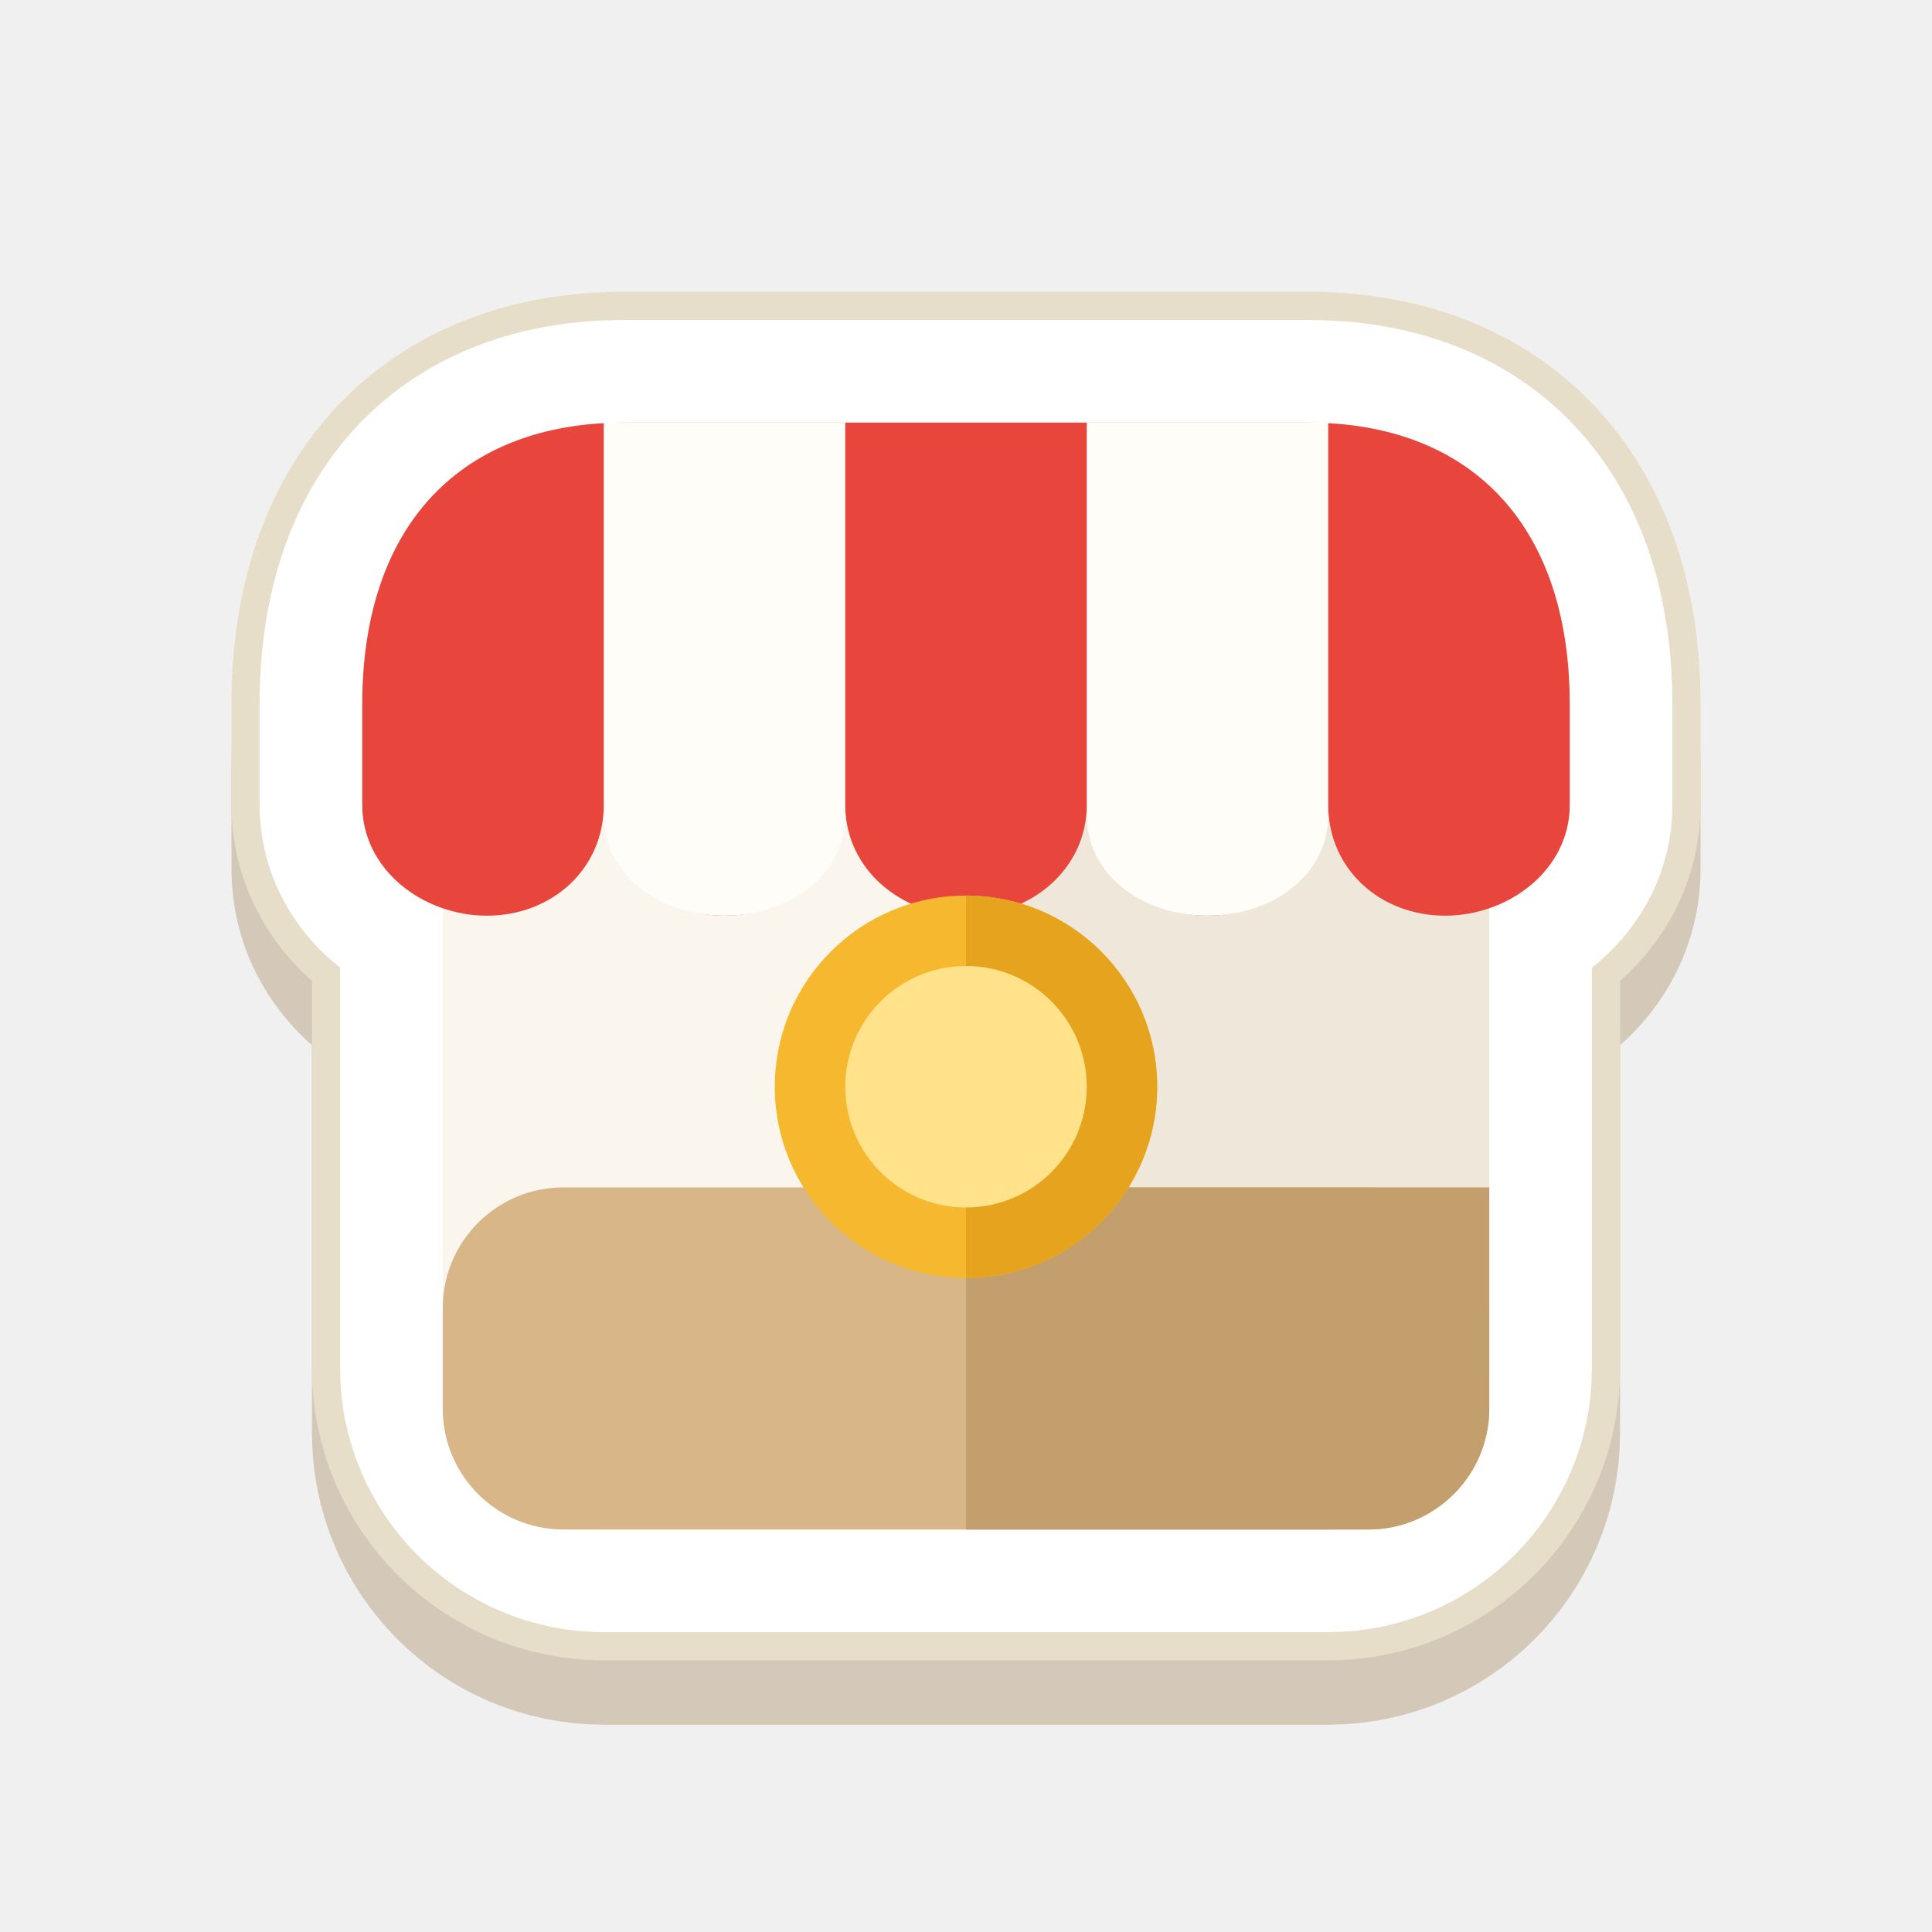
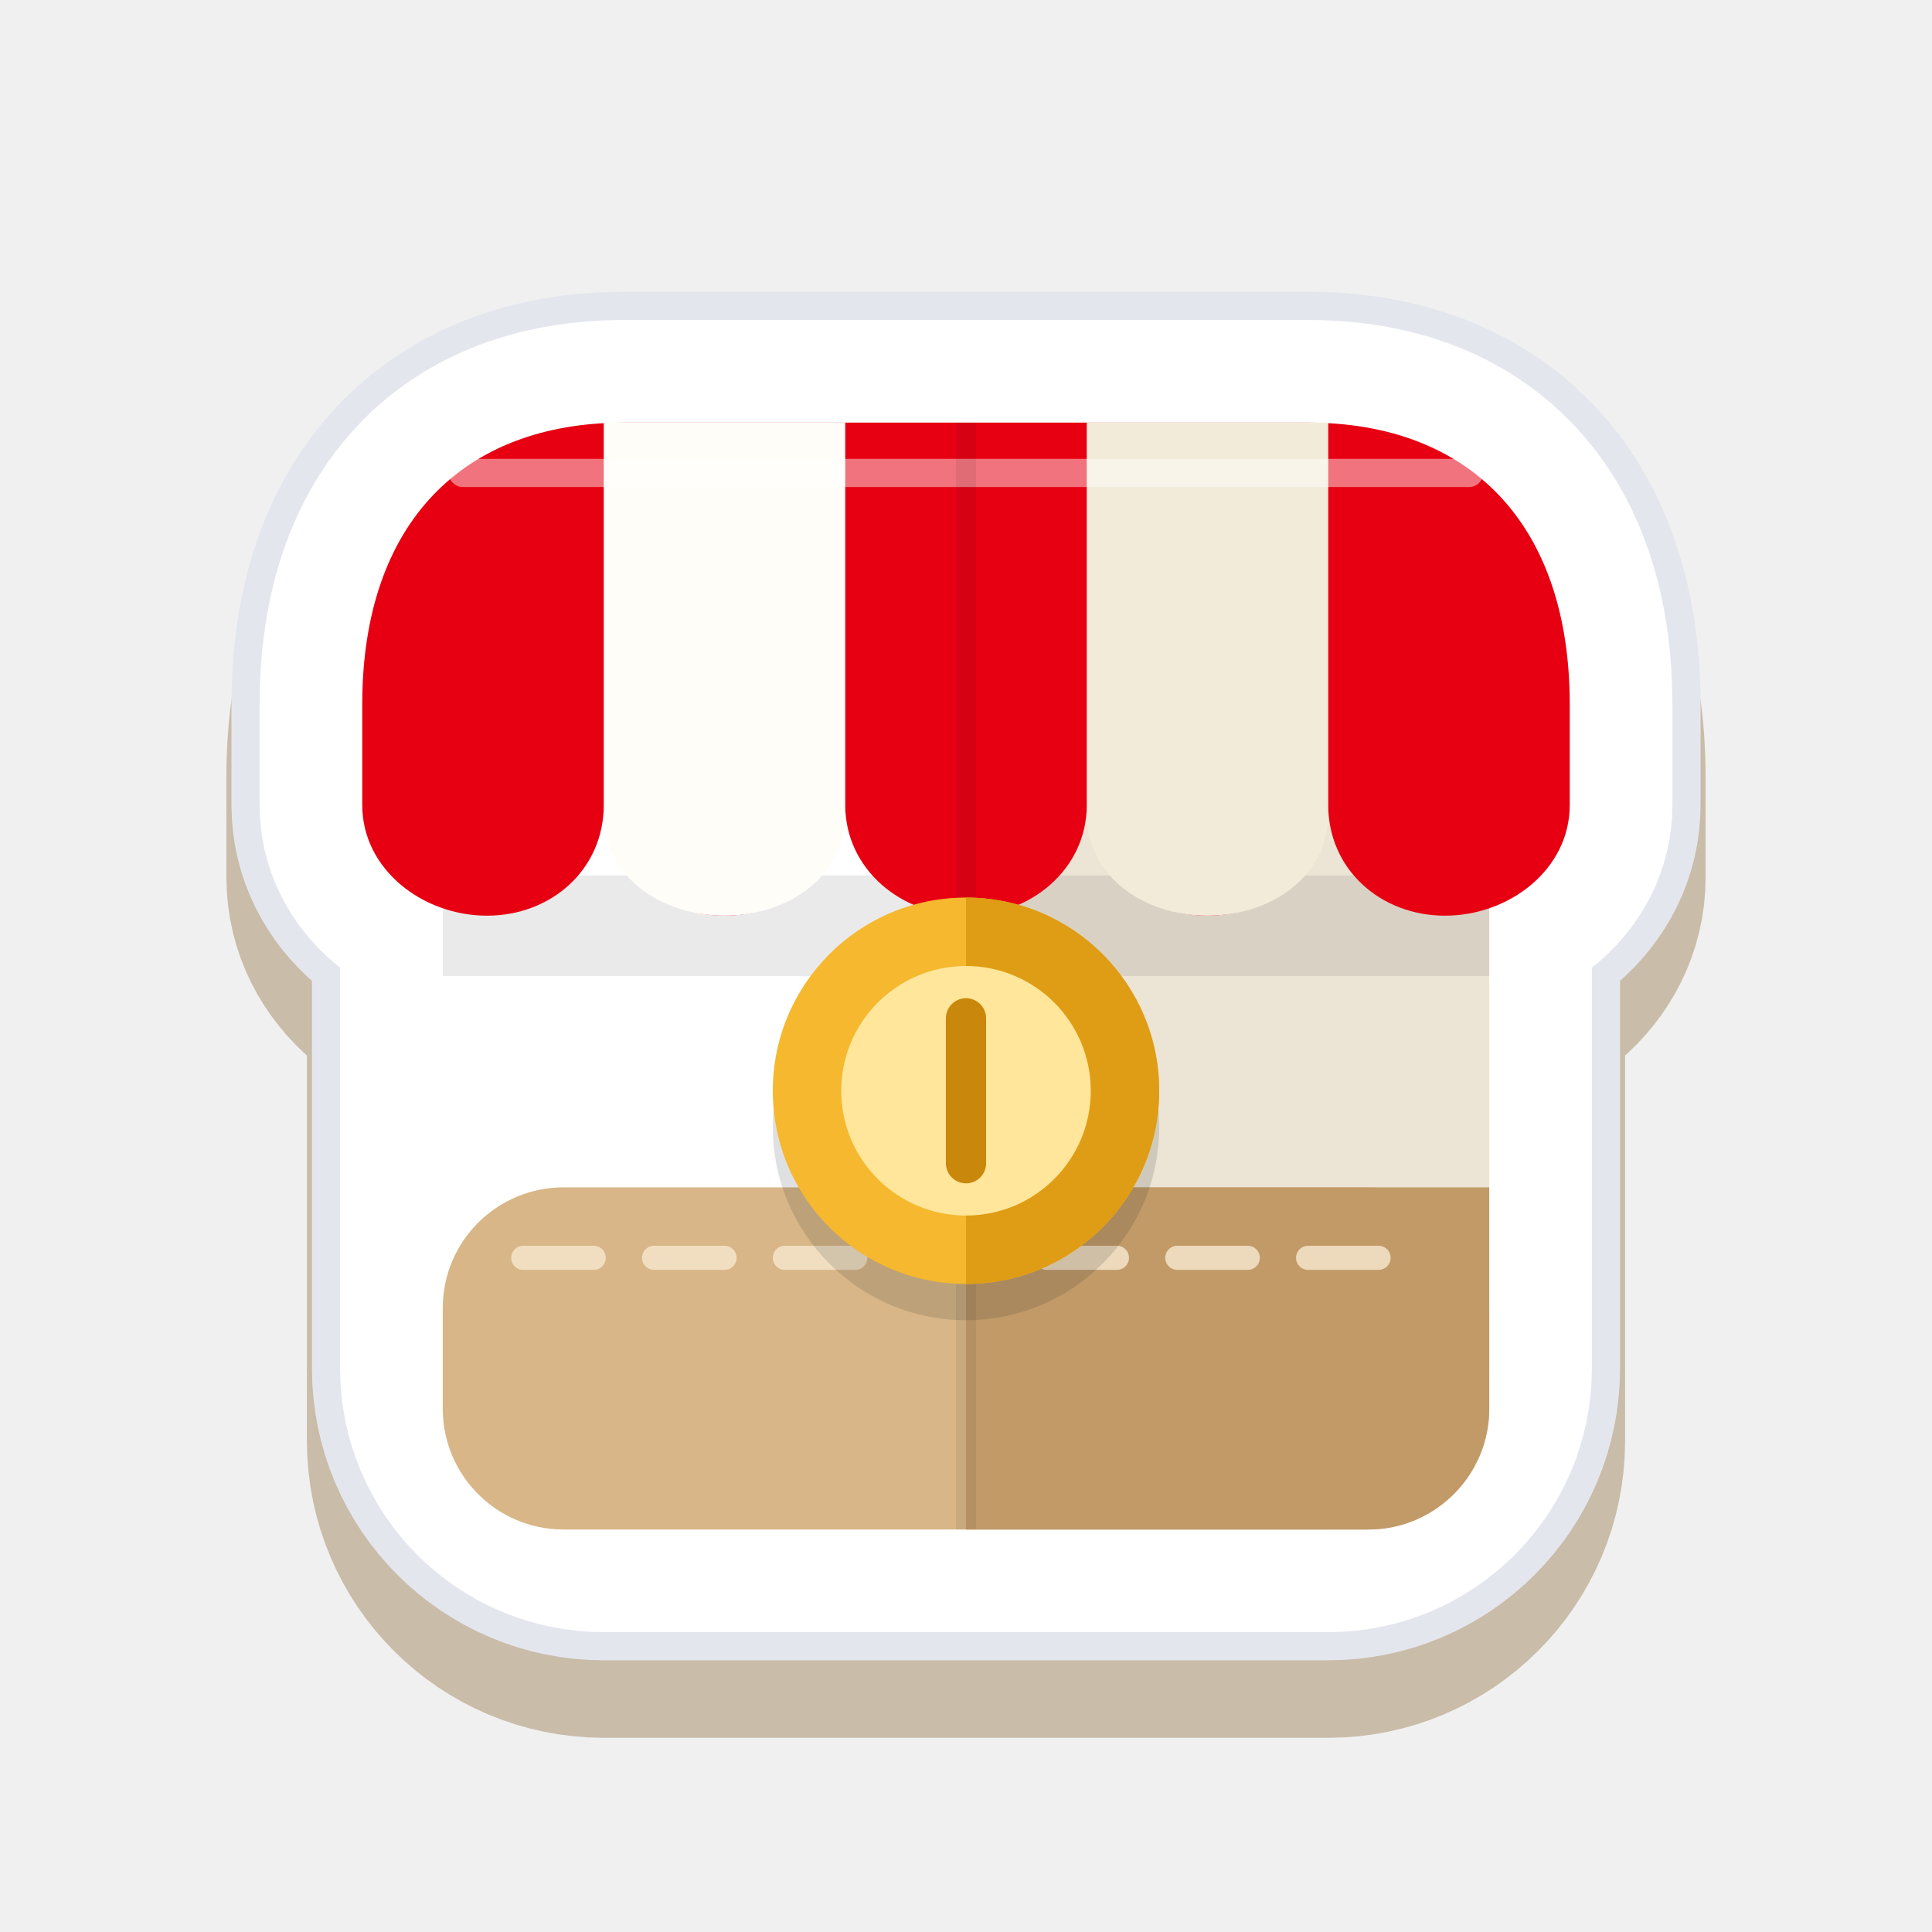
<svg xmlns="http://www.w3.org/2000/svg" viewBox="0 0 96 96" fill="none">
-   <g transform="translate(0 3.2)" stroke="#D4C9B8" stroke-width="13" stroke-linejoin="round" stroke-linecap="round" fill="#D4C9B8">
+   <g transform="translate(0 3.6)" stroke="#C9BCA8" stroke-width="13.5" stroke-linejoin="round" stroke-linecap="round" fill="#C9BCA8">
    <rect x="22" y="37" width="52" height="39" rx="8" />
    <path d="M18 35C18 26 23 21 31 21H65C73 21 78 26 78 35V40C78 43.2 75 45.5 71.8 45.5H24.2C21 45.5 18 43.2 18 40V35Z" />
  </g>
-   <g stroke="#E6DEC9" stroke-width="13" stroke-linejoin="round" stroke-linecap="round" fill="#E6DEC9">
+   <g stroke="#E4E6EE" stroke-width="13" stroke-linejoin="round" stroke-linecap="round" fill="#E4E6EE">
    <rect x="22" y="37" width="52" height="39" rx="8" />
    <path d="M18 35C18 26 23 21 31 21H65C73 21 78 26 78 35V40C78 43.2 75 45.5 71.8 45.5H24.2C21 45.5 18 43.2 18 40V35Z" />
  </g>
  <g stroke="#FFFFFF" stroke-width="10.2" stroke-linejoin="round" stroke-linecap="round" fill="#FFFFFF">
    <rect x="22" y="37" width="52" height="39" rx="8" />
    <path d="M18 35C18 26 23 21 31 21H65C73 21 78 26 78 35V40C78 43.2 75 45.5 71.8 45.5H24.2C21 45.5 18 43.2 18 40V35Z" />
  </g>
-   <rect x="22" y="37" width="52" height="39" rx="8" fill="#FAF6EE" />
-   <path d="M48 37H66C70.4 37 74 40.6 74 45V68C74 72.4 70.4 76 66 76H48V37Z" fill="#EFE8DA" />
+   <rect x="22" y="37" width="52" height="39" rx="8" fill="#FFFFFF" />
+   <path d="M48 37H66C70.4 37 74 40.6 74 45V68C74 72.4 70.4 76 66 76H48V37Z" fill="#ECE4D4" />
  <rect x="22" y="59" width="52" height="17" rx="6" fill="#D8B687" />
-   <path d="M48 59H74V70C74 73.3 71.3 76 68 76H48V59Z" fill="#C49F6E" />
-   <path d="M18 35C18 26 23 21 31 21H65C73 21 78 26 78 35V40C78 43.2 75 45.5 71.8 45.5C68.6 45.5 66 43.2 66 40C66 43.2 63.2 45.5 60 45.5C56.8 45.5 54 43.2 54 40C54 43.2 51.2 45.5 48 45.5C44.8 45.5 42 43.2 42 40C42 43.2 39.2 45.5 36 45.5C32.8 45.5 30 43.2 30 40C30 43.2 27.4 45.5 24.2 45.5C21 45.5 18 43.2 18 40V35Z" fill="#E8453C" />
+   <path d="M48 59H74V70C74 73.3 71.3 76 68 76H48V59Z" fill="#C19A68" />
+   <path d="M26 62.5H70" stroke="#F7E8CF" stroke-width="1.2" stroke-dasharray="3.5 3" stroke-linecap="round" opacity="0.8" />
+   <rect x="22" y="43.5" width="52" height="5" fill="#1B1D24" fill-opacity="0.09" />
+   <path d="M18 35C18 26 23 21 31 21H65C73 21 78 26 78 35V40C78 43.2 75 45.5 71.8 45.5C68.6 45.5 66 43.2 66 40C66 43.2 63.2 45.5 60 45.5C56.8 45.5 54 43.2 54 40C54 43.2 51.2 45.5 48 45.5C44.8 45.5 42 43.2 42 40C42 43.2 39.2 45.5 36 45.5C32.8 45.5 30 43.2 30 40C30 43.2 27.4 45.5 24.2 45.5C21 45.5 18 43.2 18 40V35Z" fill="#E60012" />
  <path d="M30 21H42V40.5C42 43.5 39.2 45.5 36 45.5C32.8 45.5 30 43.5 30 40.5V21Z" fill="#FFFDF8" />
-   <path d="M54 21H66V40.5C66 43.5 63.2 45.5 60 45.5C56.8 45.5 54 43.5 54 40.5V21Z" fill="#FFFDF8" />
-   <circle cx="48" cy="54" r="9.5" fill="#F5B82E" />
-   <path d="M48 44.5A9.5 9.5 0 0 1 48 63.5Z" fill="#E6A31E" />
-   <circle cx="48" cy="54" r="6" fill="#FFE28A" />
+   <path d="M54 21H66V40.5C66 43.5 63.2 45.5 60 45.5C56.8 45.5 54 43.5 54 40.5V21Z" fill="#F2EBD9" />
+   <path d="M23 23.5H73" stroke="#FFFFFF" stroke-opacity="0.45" stroke-width="1.4" stroke-linecap="round" />
+   <path d="M48 21V76" stroke="#1B1D24" stroke-opacity="0.08" stroke-width="1" />
+   <circle cx="48" cy="56" r="9.6" fill="#1B1D24" fill-opacity="0.14" />
+   <circle cx="48" cy="54.2" r="9.6" fill="#F5B82E" />
+   <path d="M48 44.6A9.6 9.6 0 0 1 48 63.8Z" fill="#DF9C15" />
+   <circle cx="48" cy="54.2" r="6.2" fill="#FFE69A" />
+   <path d="M48 50.6V57.8" stroke="#C9880C" stroke-width="2" stroke-linecap="round" />
</svg>
